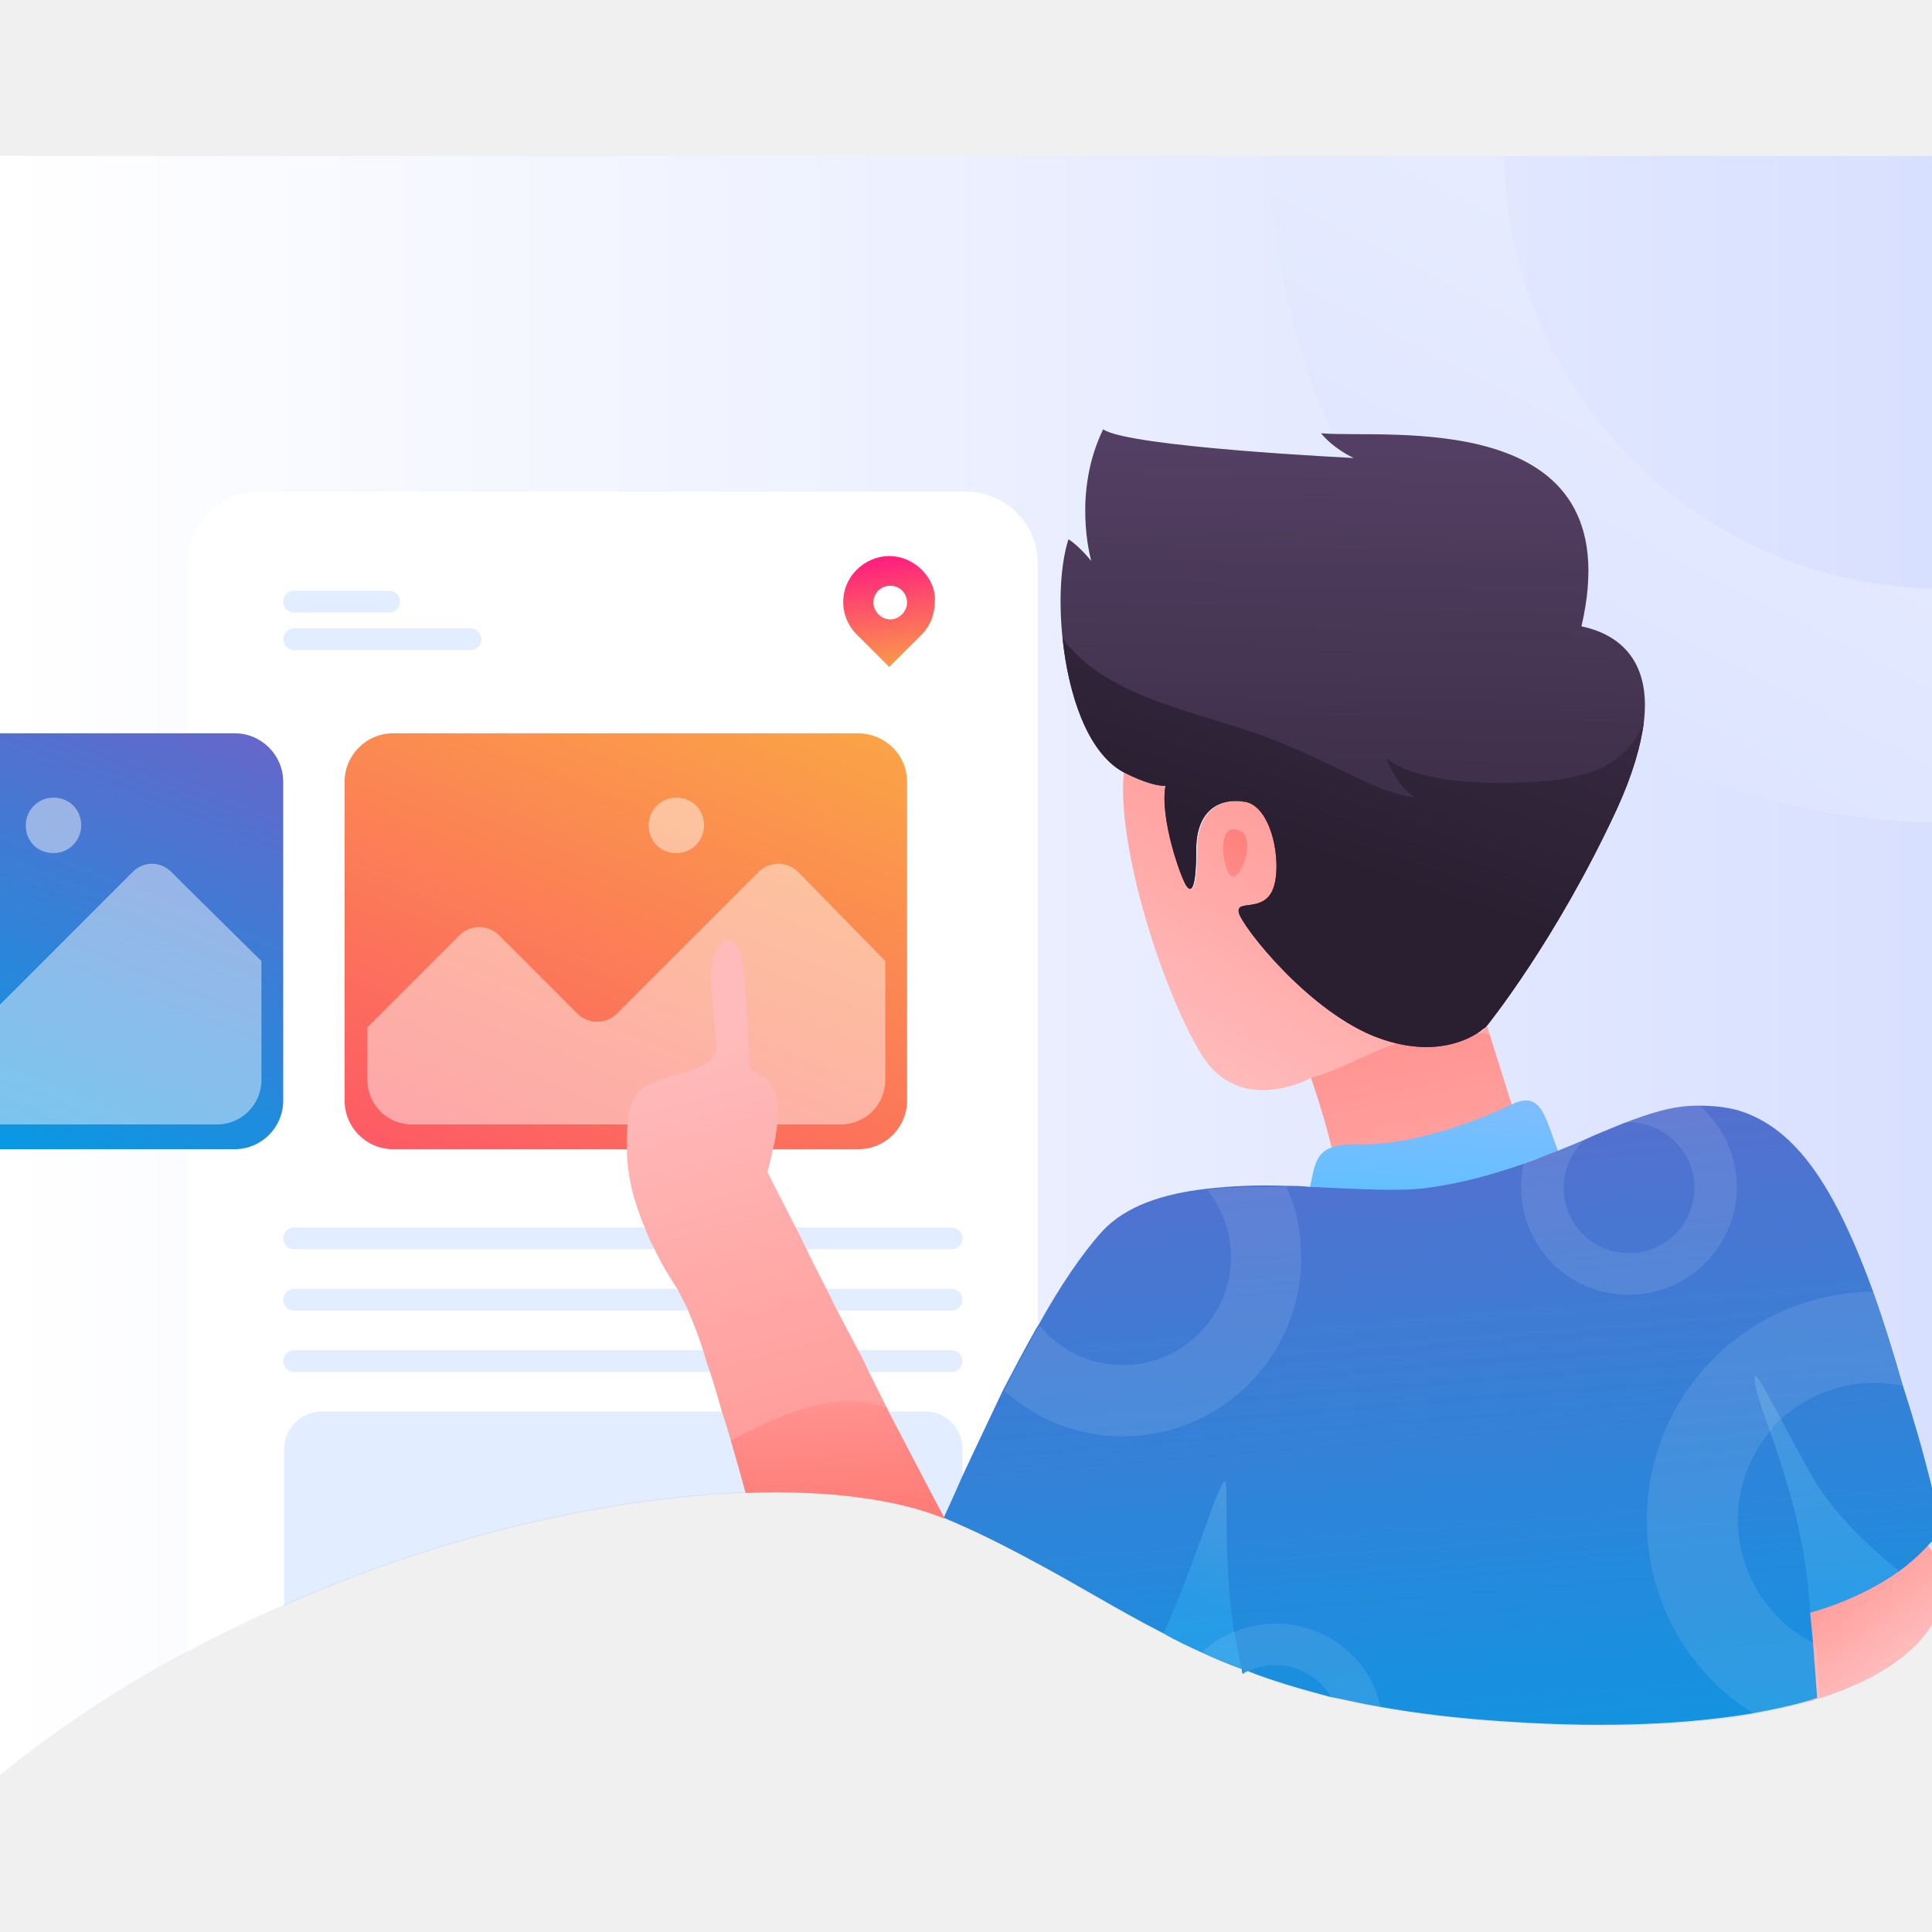
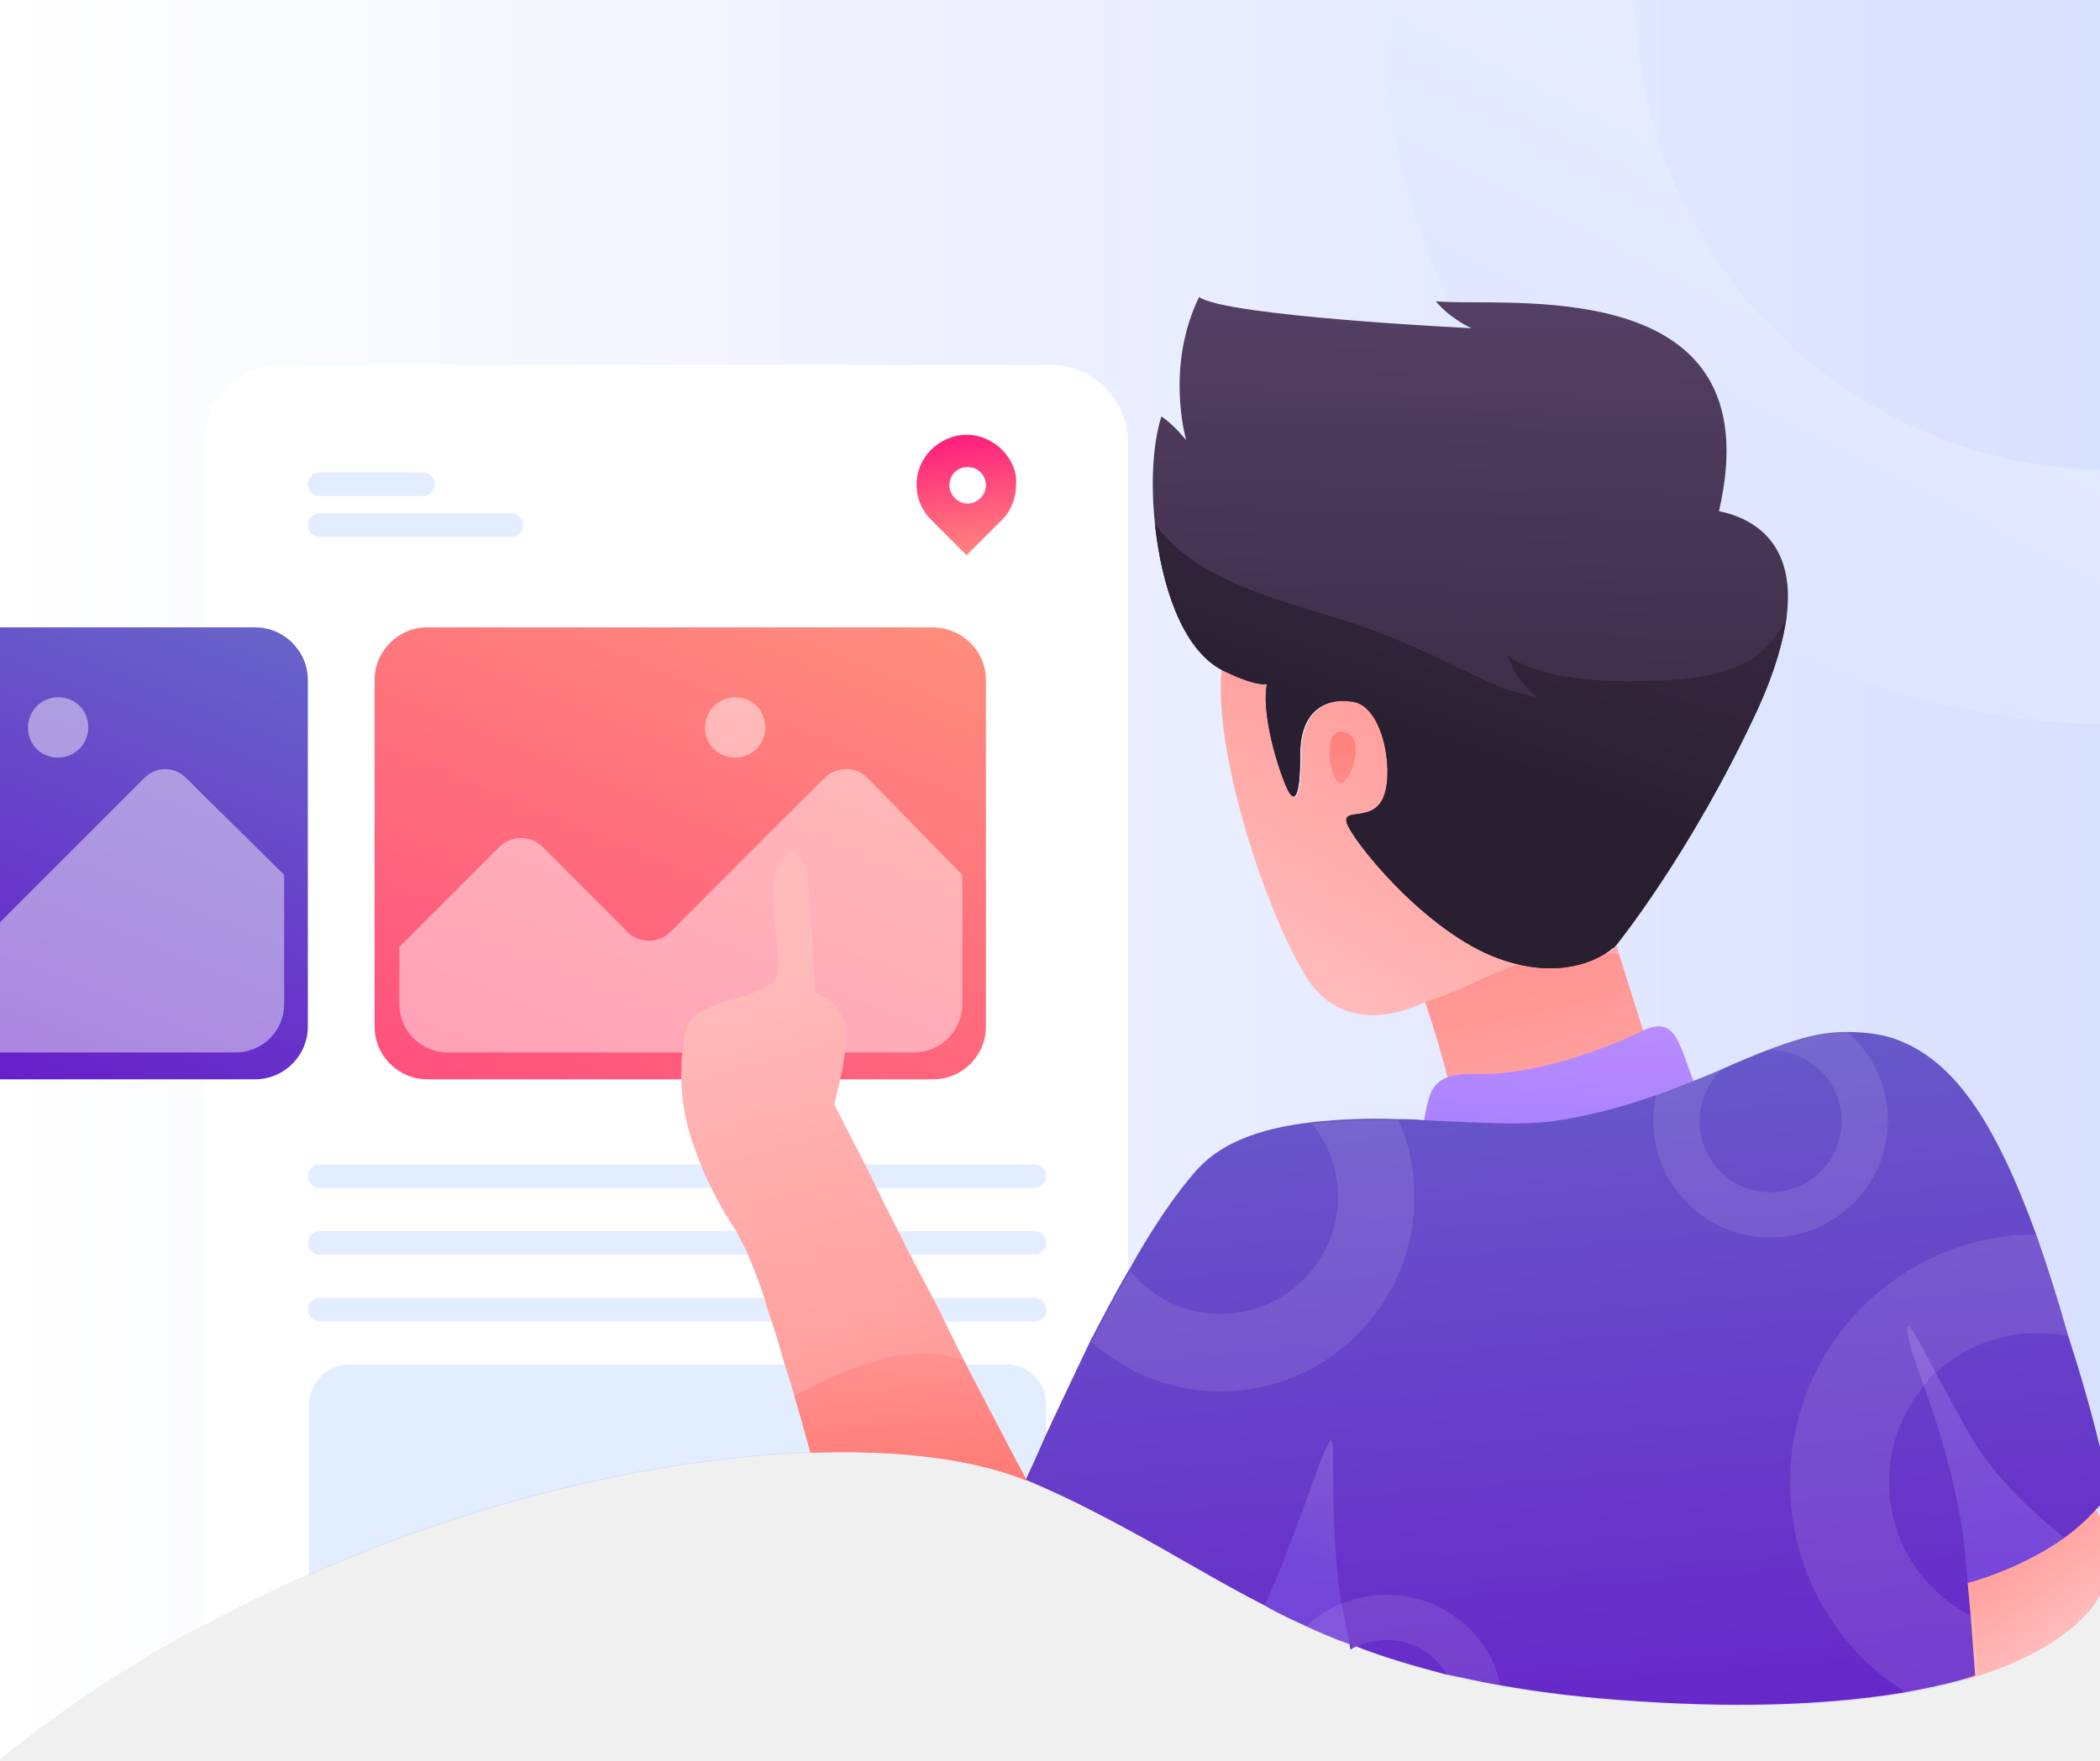
- <svg xmlns="http://www.w3.org/2000/svg" width="288" height="288">
-   <svg width="288" height="288" viewBox="0 0 195.1 163.6">
-     <path fill="none" d="M195.1 16.1v132.2c-1.3 2.2-4.5 5.3-11.5 7.5l-.9.3c-1.7.5-3.6.9-5.8 1.3-6.1 1-14.1 1.5-24.6.8-4.8-.3-9-.8-12.9-1.5-1.8-.3-3.4-.7-5-1-3-.8-5.8-1.6-8.3-2.6-.2-.1-.4-.2-.7-.3-1.4-.5-2.8-1.1-4.1-1.7-1.3-.6-2.6-1.2-3.8-1.9-4.5-2.3-8.5-4.8-12.8-7.1-2.4-1.3-4.9-2.6-7.6-3.8-.6-.3-1.2-.5-1.8-.8-4.9-2-11.8-2.9-20-2.6-13.5.5-30.3 4.1-46.7 11.4-3.3 1.4-6.5 3-9.7 4.7-6.6 3.5-13 7.7-18.9 12.5V16.1C0 7.2 7.2 0 16.1 0h163c8.8 0 16 7.2 16 16.1z" />
-     <linearGradient id="a" x1="0" x2="195.1" y1="81.75" y2="81.75" gradientUnits="userSpaceOnUse">
-       <stop class="stopColorfff svgShape" offset="0" stop-color="#fff" />
-       <stop class="stopColord8e0ff svgShape" offset="1" stop-color="#d8e0ff" />
-     </linearGradient>
-     <path fill="url(#a)" d="M179.1 0H0v163.5c5.9-4.8 12.3-9 18.9-12.5 3.2-1.7 6.4-3.3 9.7-4.7 16.4-7.3 33.2-10.9 46.7-11.4 8.2-.3 15.1.6 20 2.6.6.3 1.2.5 1.8.8 2.7 1.2 5.2 2.5 7.6 3.8 4.3 2.3 8.3 4.8 12.8 7.1 1.2.7 2.5 1.3 3.8 1.9 1.3.6 2.7 1.2 4.1 1.7.3.1.5.2.7.3 2.5 1 5.3 1.8 8.3 2.6 1.6.3 3.2.7 5 1 3.9.7 8.1 1.2 12.9 1.5 10.5.7 18.5.2 24.6-.8 2.2-.4 4.1-.8 5.8-1.3l.9-.3c7-2.2 10.2-5.3 11.5-7.5V0h-16z" />
-     <linearGradient id="b" x1="235.595" x2="136.49" y1="275.942" y2="83.364" gradientTransform="matrix(1 0 0 -1 0 166)" gradientUnits="userSpaceOnUse">
-       <stop class="stopColorfff svgShape" offset="0" stop-color="#fff" />
-       <stop class="stopColord8e0ff svgShape" offset="1" stop-color="#d8e0ff" />
-     </linearGradient>
-     <path fill="url(#b)" d="M151.9 0h-23.6c.1 10.1 2.4 19.7 6.4 28.3.3.6.6 1.1.8 1.7l.3.6c6.4 12.3 16.5 22.4 28.8 28.9.3.2.6.3.9.5 8.9 4.5 19 7.1 29.6 7.3V43.7c-23.7-.6-42.9-19.9-43.2-43.7z" />
-     <path fill="#fff" d="M104.8 41.1v101c-2.4-1.3-4.9-2.6-7.6-3.8-.6-.3-1.2-.5-1.8-.8-4.9-2-11.8-2.9-20-2.6-13.5.5-30.3 4.1-46.7 11.4-3.3 1.4-6.5 3-9.7 4.7V41c0-3.9 3.2-7.1 7.1-7.1h71.7c3.8.1 7 3.3 7 7.2z" class="colorfff svgShape" />
-     <path fill="#8bbcff" d="M96.1 108.2H29.7c-.6 0-1.1.5-1.1 1.1 0 .6.5 1.1 1.1 1.1h66.4c.6 0 1.1-.5 1.1-1.1 0-.6-.5-1.1-1.1-1.1zm0 6.2H29.7c-.6 0-1.1.5-1.1 1.1 0 .6.5 1.1 1.1 1.1h66.4c.6 0 1.1-.5 1.1-1.1 0-.6-.5-1.1-1.1-1.1zm0 6.2H29.7c-.6 0-1.1.5-1.1 1.1 0 .6.5 1.1 1.1 1.1h66.4c.6 0 1.1-.5 1.1-1.1 0-.6-.5-1.1-1.1-1.1zm1.1 10v7.8c-.6-.3-1.2-.5-1.8-.8-4.9-2-11.8-2.9-20-2.6-13.5.5-30.3 4.1-46.7 11.4v-15.8c0-2.1 1.7-3.8 3.8-3.8h61.1c1.9 0 3.6 1.7 3.6 3.8z" class="color8bbcff svgShape" enable-background="new" opacity=".25" />
-     <linearGradient id="c" x1="34.953" x2="77.508" y1="18.858" y2="121.064" gradientTransform="matrix(1 0 0 -1 0 166)" gradientUnits="userSpaceOnUse">
-       <stop class="stopColorff227d svgShape" offset="0" stop-color="#ff227d" />
-       <stop class="stopColorff967d svgShape" offset="1" stop-color="#faae42" />
-     </linearGradient>
-     <path fill="url(#c)" d="M91.6 63.2v32.2c0 2.7-2.2 4.9-4.9 4.9h-47c-2.7 0-4.9-2.2-4.9-4.9V63.2c0-2.7 2.2-4.9 4.9-4.9h46.9c2.8 0 5 2.2 5 4.9z" />
-     <path fill="#fff" d="M89.4 81.3v12c0 2.5-2 4.5-4.5 4.5H41.6c-2.5 0-4.5-2-4.5-4.5V88l9.3-9.3c1.1-1.1 2.9-1.1 4 0l7.9 7.9c1.1 1.1 2.9 1.1 4 0l14.3-14.3c1.1-1.1 2.9-1.1 4 0l8.8 9zM71.1 67.6c0 1.5-1.2 2.8-2.8 2.8s-2.8-1.2-2.8-2.8c0-1.5 1.2-2.8 2.8-2.8s2.8 1.2 2.8 2.8z" class="colorfff svgShape" enable-background="new" opacity=".45" />
-     <linearGradient id="d" x1="3.389" x2="22.987" y1="61.868" y2="110.011" gradientTransform="matrix(1 0 0 -1 0 166)" gradientUnits="userSpaceOnUse">
-       <stop class="stopColor671cc9 svgShape" offset="0" stop-color="#039be5" />
-       <stop class="stopColor6766c9 svgShape" offset="1" stop-color="#6766c9" />
-     </linearGradient>
-     <path fill="url(#d)" d="M28.6 63.2v32.2c0 2.7-2.2 4.9-4.9 4.9H0v-42h23.7c2.7 0 4.9 2.2 4.9 4.9z" />
-     <path fill="#fff" d="M26.4 81.3v12c0 2.5-2 4.5-4.5 4.5H0V85.7l13.4-13.4c1.1-1.1 2.8-1.1 3.9 0l1.6 1.6 7.5 7.4zM8.2 67.6c0 1.5-1.2 2.8-2.8 2.8s-2.8-1.2-2.8-2.8c0-1.5 1.2-2.8 2.8-2.8s2.8 1.2 2.8 2.8z" class="colorfff svgShape" enable-background="new" opacity=".45" />
-     <linearGradient id="e" x1="178.078" x2="191.753" y1="32.657" y2="14.34" gradientTransform="matrix(1 0 0 -1 0 166)" gradientUnits="userSpaceOnUse">
-       <stop class="stopColorff7570 svgShape" offset="0" stop-color="#ff7570" />
-       <stop class="stopColorfbb svgShape" offset="1" stop-color="#fbb" />
-     </linearGradient>
-     <path fill="url(#e)" d="M195.1 140.9v7.4c-1.3 2.2-4.5 5.3-11.5 7.5l-.9.3-3.3-8.3-.3-.6 3.5-2.4 6.2-4.3 4.6-3.2 1.3 3 .4.6z" />
-     <linearGradient id="f" x1="158.617" x2="125.176" y1="128.371" y2="71.179" gradientTransform="matrix(1 0 0 -1 0 166)" gradientUnits="userSpaceOnUse">
-       <stop class="stopColorff7570 svgShape" offset="0" stop-color="#ff7570" />
-       <stop class="stopColorfbb svgShape" offset="1" stop-color="#fbb" />
-     </linearGradient>
-     <path fill="url(#f)" d="M153.6 98.8s-18.7 7.5-18.6 4.8c.1-2.7-2.6-10.5-2.6-10.5s-7.2 4-11.1-2.4-8.6-21.1-7.8-28.5c0 0 2.8 1.6 4.3 1.4-.6 3.2 1.5 9.2 2.1 10.1s1-.1 1-3.7 2-5.2 4.8-4.8c2.8.4 3.9 6.1 3 8.7-.9 2.6-3.8 1-3.5 2.5s7.2 10.3 14.2 12.7c.6.2 1.2.4 1.7.5 4.1 1 6.9-.2 8.2-1 .1-.1.3-.2.4-.3l.1-.1c.1-.1.2-.2.3-.2l.1-.1.2.7 3.2 10.2z" />
-     <linearGradient id="g" x1="134.888" x2="149.707" y1="109.049" y2="37.804" gradientTransform="matrix(1 0 0 -1 0 166)" gradientUnits="userSpaceOnUse">
-       <stop class="stopColorff7570 svgShape" offset="0" stop-color="#ff7570" />
-       <stop class="stopColorfbb svgShape" offset="1" stop-color="#fbb" />
-     </linearGradient>
-     <path fill="url(#g)" d="M153.6 98.8s-18.7 7.5-18.6 4.8c.1-2.7-2.6-10.5-2.6-10.5 3.2-.9 5.6-2.5 8.7-3.5 2.2-.7 4.7-1.2 8.2-1 .4 0 .7 0 1.1.1l3.2 10.1z" />
-     <linearGradient id="h" x1="135.411" x2="138.07" y1="67.008" y2="175.871" gradientTransform="matrix(1 0 0 -1 0 166)" gradientUnits="userSpaceOnUse">
-       <stop class="stopColor2a1f31 svgShape" offset="0" stop-color="#2a1f31" />
-       <stop class="stopColor6a517f svgShape" offset="1" stop-color="#6a517f" />
-     </linearGradient>
-     <path fill="url(#h)" d="M166 57.2c-.3 2.3-1.1 5.2-2.7 8.7-6.2 13.4-13.2 22-13.2 22l-.1.1-.3.2-.1.1c-1.2.9-4.7 2.8-10.3.8-7-2.5-13.9-11.3-14.2-12.7-.3-1.4 2.6.1 3.5-2.5.9-2.6-.2-8.4-3-8.7-2.8-.4-4.8 1.2-4.8 4.8 0 3.6-.4 4.6-1 3.7s-2.7-6.9-2.1-10.1c-1.5.1-4.3-1.4-4.3-1.4-3.6-2-5.5-7.8-6.1-13.5-.4-3.8-.2-7.5.6-10 1.2.8 2.2 2.1 2.3 2.2-.1-.4-1.9-6.9 1.2-13.3 2.5 1.8 25.3 2.9 25.3 2.9s-2-.9-3.3-2.5c6.4.6 31.5-2.9 26.3 19.5 3.4.7 7.1 3.1 6.3 9.7z" />
-     <linearGradient id="i" x1="143.867" x2="147.667" y1="44.92" y2="118.065" gradientTransform="matrix(1 0 0 -1 0 166)" gradientUnits="userSpaceOnUse">
-       <stop class="stopColor9275ff svgShape" offset="0" stop-color="#37c3ff" />
-       <stop class="stopColorffb3ff svgShape" offset="1" stop-color="#ffb3ff" />
-     </linearGradient>
-     <path fill="url(#i)" d="M131.6 106.4c1.6-3.9.1-6.7 5.5-6.6 5.4.2 12.2-2.4 15.5-4s3.4 1.6 5 5.3-4.6 7.6-4.6 7.6l-21.4-2.3z" />
-     <linearGradient id="j" x1="148.376" x2="140.69" y1="-8.574" y2="84.78" gradientTransform="matrix(1 0 0 -1 0 166)" gradientUnits="userSpaceOnUse">
-       <stop class="stopColor671cc9 svgShape" offset="0" stop-color="#039be5" />
-       <stop class="stopColor6766c9 svgShape" offset="1" stop-color="#6766c9" />
-     </linearGradient>
-     <path fill="url(#j)" d="M195.1 134.5v5.4l-.3.3c-.9 1-1.9 1.9-3 2.7-4.2 3-9 4.2-9 4.2l.3 3.2.4 5.4-.9.3c-1.7.5-3.6.9-5.8 1.3-6.1 1-14.1 1.5-24.6.8-4.8-.3-9-.8-12.9-1.5-1.8-.3-3.4-.7-5-1-3-.8-5.8-1.6-8.3-2.6-.2.1-.4.2-.5.3-.1-.2-.1-.4-.1-.5-1.4-.5-2.8-1.1-4.1-1.7-1.3-.6-2.6-1.2-3.8-1.9-4.5-2.3-8.5-4.8-12.8-7.1-2.4-1.3-4.9-2.6-7.6-3.8-.6-.3-1.2-.5-1.8-.8.1-.2.8-1.7 1.8-4 1.1-2.4 2.6-5.5 4.2-8.9 1.1-2.1 2.2-4.2 3.4-6.3.1-.1.1-.2.2-.3 2.1-3.8 4.4-7.2 6.4-9.4 2.4-2.6 6.2-3.8 10.5-4.3 2.6-.3 5.3-.4 8-.3.8 0 1.6 0 2.4.1 4.8.2 9.2.5 12 .1 3.6-.5 6.7-1.4 9.6-2.4 1.2-.4 2.3-.9 3.4-1.3 1-.4 2-.8 2.9-1.2 1.3-.6 2.6-1.1 3.8-1.6 2.6-1 5-1.8 7.5-1.8 1.4 0 2.8.1 4.2.5 5.8 1.8 9.7 7.7 13.6 18.4 1 2.8 2 6 3 9.5 1 3.1 2 6.5 2.9 10.2z" />
-     <linearGradient id="k" x1="123.175" x2="133.113" y1="19.487" y2="44.854" gradientTransform="matrix(1 0 0 -1 0 166)" gradientUnits="userSpaceOnUse">
-       <stop class="stopColor9275ff svgShape" offset="0" stop-color="#37c3ff" />
-       <stop class="stopColorffccd3 svgShape" offset="1" stop-color="#ffccd3" />
-     </linearGradient>
-     <path fill="url(#k)" d="M125.4 152.8c-1.4-.5-2.8-1.1-4.1-1.7-1.3-.6-2.6-1.2-3.8-1.9 3.1-6.9 5-13.6 6-15.2.8-1.2-.2 6.1 1.1 14.9.3 1.3.5 2.6.8 3.9z" opacity=".3" />
-     <linearGradient id="l" x1="187.969" x2="173.72" y1="13.615" y2="91.89" gradientTransform="matrix(1 0 0 -1 0 166)" gradientUnits="userSpaceOnUse">
-       <stop class="stopColor9275ff svgShape" offset="0" stop-color="#37c3ff" />
-       <stop class="stopColorffccd3 svgShape" offset="1" stop-color="#ffccd3" />
-     </linearGradient>
-     <path fill="url(#l)" d="M191.8 142.9c-4.2 3-9 4.2-9 4.2-.6-11.2-4.9-19.6-5.5-22.8-.6-3.2 1.1.8 5.5 8.7 2.1 3.8 5.7 7.3 9 9.9z" opacity=".3" />
-     <linearGradient id="m" x1="96.337" x2="70.957" y1="-16.453" y2="76.848" gradientTransform="matrix(1 0 0 -1 0 166)" gradientUnits="userSpaceOnUse">
-       <stop class="stopColorff7570 svgShape" offset="0" stop-color="#ff7570" />
-       <stop class="stopColorfbb svgShape" offset="1" stop-color="#fbb" />
-     </linearGradient>
-     <path fill="url(#m)" d="M95.4 137.6c-4.9-2-11.9-2.9-20.1-2.6-.5-1.8-1-3.6-1.5-5.3-.3-1-.6-2-.9-2.9-.4-1.4-.8-2.8-1.2-4-.3-.8-.5-1.5-.7-2.2-.5-1.6-1.1-3-1.5-4-.3-.7-.6-1.2-.8-1.6l-.3-.6c-.8-1.2-1.6-2.5-2.3-4-.4-.7-.7-1.4-1-2.2-1-2.4-1.8-5.1-1.8-8v-.1c0-.9 0-1.7.1-2.4.3-3.6 1.5-3.5 2.8-4.2 1.6-.8 6-1.2 6.1-3.4.1-2.1-1-7.4-.2-9.3.8-2 2.1-2.3 2.7-.2.6 2.1.8 11.2 1 11.6s1.9.4 2.6 2.7c.2.7.2 1.7.1 2.8-.1.8-.2 1.7-.4 2.4-.3 1.4-.6 2.5-.6 2.5s1.1 2.2 2.8 5.5c.4.7.7 1.4 1.1 2.2.6 1.3 1.3 2.6 2 4 .4.7.7 1.5 1.1 2.2.7 1.3 1.4 2.7 2.1 4 .4.7.8 1.5 1.1 2.2l1.8 3.6c.1.2.2.3.2.4 2.4 4.6 4.4 8.5 5.7 10.9 0-.1 0-.1 0 0z" />
-     <path fill="#fff" d="M179.9 127.5c2.5-2.2 5.7-3.6 9.3-3.6 1.1 0 2.1.1 3.1.3-1-3.5-2-6.7-3-9.5-12.7 0-23 10.3-23 23.1 0 8.2 4.3 15.5 10.8 19.5 2.2-.4 4.1-.8 5.8-1.3l.9-.3-.4-5.4c-1.4-.7-2.6-1.5-3.7-2.6-2.6-2.5-4.2-6.1-4.2-10 0-3.5 1.3-6.7 3.5-9.2.1-.3.5-.7.9-1zm-50-23.4c-2.7 0-5.5 0-8 .3 1.5 1.9 2.4 4.2 2.4 6.8 0 6-4.9 10.9-10.9 10.9-3.4 0-6.4-1.5-8.4-4-.1.1-.1.2-.2.3-1.2 2.1-2.3 4.2-3.4 6.3 1 .9 2.2 1.7 3.4 2.4 2.5 1.4 5.5 2.2 8.6 2.2 9.9 0 18-8.1 18-18 0-2.7-.5-5.1-1.5-7.2zm-1.1 44.1c-1.4 0-2.8.3-4.1.8-1.3.5-2.4 1.2-3.3 2.1 1.3.6 2.6 1.2 4.1 1.7 0 .2.1.4.1.5.2-.1.3-.2.5-.3.8-.4 1.8-.6 2.7-.6 2.4 0 4.5 1.3 5.6 3.2 1.6.4 3.3.7 5 1-1-4.8-5.4-8.4-10.6-8.4zm42.7-52.4c-2.4.1-4.9.8-7.5 1.8h.5c3.6 0 6.6 2.9 6.6 6.6 0 3.6-2.9 6.6-6.6 6.6s-6.6-3-6.6-6.6c0-2 .9-3.8 2.3-5-.9.4-1.9.8-2.9 1.2-1.1.5-2.2.9-3.4 1.3-.2.8-.3 1.6-.3 2.4 0 1.3.2 2.5.6 3.6 1.5 4.3 5.5 7.3 10.3 7.3 6 0 10.9-4.9 10.9-10.9 0-3.2-1.5-6.3-3.9-8.3z" class="colorfff svgShape" opacity=".1" />
-     <linearGradient id="n" x1="126.55" x2="118.285" y1="103.215" y2="71.298" gradientTransform="matrix(1 0 0 -1 0 166)" gradientUnits="userSpaceOnUse">
-       <stop class="stopColorff7570 svgShape" offset="0" stop-color="#ff7570" />
-       <stop class="stopColorfbb svgShape" offset="1" stop-color="#fbb" />
-     </linearGradient>
-     <path fill="url(#n)" d="M124.6 68c-1.6-.1-1.2 3.8-.3 4.7 1 .8 3-4.6.3-4.7z" />
-     <linearGradient id="o" x1="131.054" x2="168.861" y1="95.661" y2="208.513" gradientTransform="matrix(1 0 0 -1 0 166)" gradientUnits="userSpaceOnUse">
-       <stop class="stopColor2a1f31 svgShape" offset="0" stop-color="#2a1f31" />
-       <stop class="stopColor6a517f svgShape" offset="1" stop-color="#6a517f" />
-     </linearGradient>
-     <path fill="url(#o)" d="M166 57.2c-.3 2.3-1.1 5.2-2.7 8.7-6.2 13.4-13.2 22-13.2 22l-.1.1-.3.2-.1.1c-1.2.9-4.7 2.8-10.3.8-7-2.5-13.9-11.3-14.2-12.7-.3-1.4 2.6.1 3.5-2.5.9-2.6-.2-8.4-3-8.7-2.8-.4-4.8 1.2-4.8 4.8 0 3.6-.4 4.6-1 3.7s-2.7-6.9-2.1-10.1c-1.5.1-4.3-1.4-4.3-1.4-3.6-2-5.5-7.8-6.1-13.5 4.5 6.2 14.2 7.5 20.9 10.1 7.6 3 10.5 5.4 14.7 6-2-1.3-2.9-4-2.9-4s2.4 2.7 12.4 2.5c7.1-.1 11.6-1.2 13.6-6.1z" />
-     <path fill="#8bbcff" d="M39.3 43.9h-9.6c-.6 0-1.1.5-1.1 1.1 0 .6.5 1.1 1.1 1.1h9.6c.6 0 1.1-.5 1.1-1.1 0-.6-.5-1.1-1.1-1.1zm8.2 3.8H29.7c-.6 0-1.1.5-1.1 1.1 0 .6.5 1.1 1.1 1.1h17.8c.6 0 1.1-.5 1.1-1.1 0-.6-.5-1.1-1.1-1.1z" class="color8bbcff svgShape" enable-background="new" opacity=".25" />
-     <linearGradient id="p" x1="84.935" x2="83.179" y1="25.559" y2="61.319" gradientTransform="matrix(1 0 0 -1 0 166)" gradientUnits="userSpaceOnUse">
-       <stop class="stopColorff7570 svgShape" offset="0" stop-color="#ff7570" />
-       <stop class="stopColorfbb svgShape" offset="1" stop-color="#fbb" />
-     </linearGradient>
-     <path fill="url(#p)" d="M95.4 137.6c-4.9-2-11.9-2.9-20.1-2.6-.5-1.8-1-3.6-1.5-5.3 2-1 4.1-2.1 6.4-2.9 3-1 6.1-1.5 9.3-.4.1.2.2.3.2.4 2.4 4.5 4.4 8.4 5.7 10.8 0-.1 0-.1 0 0z" />
-     <linearGradient id="q" x1="89.198" x2="91.003" y1="125.028" y2="112.772" gradientTransform="matrix(1 0 0 -1 0 166)" gradientUnits="userSpaceOnUse">
-       <stop class="stopColorff227d svgShape" offset="0" stop-color="#ff227d" />
-       <stop class="stopColorff967d svgShape" offset="1" stop-color="#faae42" />
-     </linearGradient>
-     <path fill="url(#q)" d="M93.1 41.8c-.9-.9-2.1-1.4-3.3-1.4-1.2 0-2.4.5-3.3 1.4-1.8 1.8-1.8 4.7 0 6.5l3.3 3.3 3.3-3.3c.9-.9 1.3-2.1 1.3-3.3.1-1.1-.4-2.3-1.3-3.2zm-3.2 5c-.9 0-1.7-.8-1.7-1.7 0-1 .8-1.7 1.7-1.7 1 0 1.7.8 1.7 1.7s-.8 1.7-1.7 1.7z" />
-   </svg>
+ <svg xmlns="http://www.w3.org/2000/svg" version="1.1" id="Layer_1" x="0" y="0" viewBox="0 0 195.1 163.6" xml:space="preserve">
+   <style>.st4,.st6{opacity:.25;fill:#8bbcff;enable-background:new}.st6{opacity:.45;fill:#fff}</style>
+   <path d="M195.1 16.1v132.2c-1.3 2.2-4.5 5.3-11.5 7.5l-.9.3c-1.7.5-3.6.9-5.8 1.3-6.1 1-14.1 1.5-24.6.8-4.8-.3-9-.8-12.9-1.5-1.8-.3-3.4-.7-5-1-3-.8-5.8-1.6-8.3-2.6-.2-.1-.4-.2-.7-.3-1.4-.5-2.8-1.1-4.1-1.7-1.3-.6-2.6-1.2-3.8-1.9-4.5-2.3-8.5-4.8-12.8-7.1-2.4-1.3-4.9-2.6-7.6-3.8-.6-.3-1.2-.5-1.8-.8-4.9-2-11.8-2.9-20-2.6-13.5.5-30.3 4.1-46.7 11.4-3.3 1.4-6.5 3-9.7 4.7-6.6 3.5-13 7.7-18.9 12.5V16.1C0 7.2 7.2 0 16.1 0h163c8.8 0 16 7.2 16 16.1z" fill="none" />
+   <linearGradient id="SVGID_1_" gradientUnits="userSpaceOnUse" x1="0" y1="81.75" x2="195.1" y2="81.75">
+     <stop offset="0" stop-color="#fff" />
+     <stop offset="1" stop-color="#d8e0ff" />
+   </linearGradient>
+   <path d="M179.1 0H0v163.5c5.9-4.8 12.3-9 18.9-12.5 3.2-1.7 6.4-3.3 9.7-4.7 16.4-7.3 33.2-10.9 46.7-11.4 8.2-.3 15.1.6 20 2.6.6.3 1.2.5 1.8.8 2.7 1.2 5.2 2.5 7.6 3.8 4.3 2.3 8.3 4.8 12.8 7.1 1.2.7 2.5 1.3 3.8 1.9 1.3.6 2.7 1.2 4.1 1.7.3.1.5.2.7.3 2.5 1 5.3 1.8 8.3 2.6 1.6.3 3.2.7 5 1 3.9.7 8.1 1.2 12.9 1.5 10.5.7 18.5.2 24.6-.8 2.2-.4 4.1-.8 5.8-1.3l.9-.3c7-2.2 10.2-5.3 11.5-7.5V0h-16z" fill="url(#SVGID_1_)" />
+   <linearGradient id="SVGID_2_" gradientUnits="userSpaceOnUse" x1="235.595" y1="275.942" x2="136.49" y2="83.364" gradientTransform="matrix(1 0 0 -1 0 166)">
+     <stop offset="0" stop-color="#fff" />
+     <stop offset="1" stop-color="#d8e0ff" />
+   </linearGradient>
+   <path d="M151.9 0h-23.6c.1 10.1 2.4 19.7 6.4 28.3.3.6.6 1.1.8 1.7l.3.6c6.4 12.3 16.5 22.4 28.8 28.9.3.2.6.3.9.5 8.9 4.5 19 7.1 29.6 7.3V43.7c-23.7-.6-42.9-19.9-43.2-43.7z" fill="url(#SVGID_2_)" />
+   <path d="M104.8 41.1v101c-2.4-1.3-4.9-2.6-7.6-3.8-.6-.3-1.2-.5-1.8-.8-4.9-2-11.8-2.9-20-2.6-13.5.5-30.3 4.1-46.7 11.4-3.3 1.4-6.5 3-9.7 4.7V41c0-3.9 3.2-7.1 7.1-7.1h71.7c3.8.1 7 3.3 7 7.2z" fill="#fff" />
+   <path class="st4" d="M96.1 108.2H29.7c-.6 0-1.1.5-1.1 1.1 0 .6.5 1.1 1.1 1.1h66.4c.6 0 1.1-.5 1.1-1.1 0-.6-.5-1.1-1.1-1.1zm0 6.2H29.7c-.6 0-1.1.5-1.1 1.1 0 .6.5 1.1 1.1 1.1h66.4c.6 0 1.1-.5 1.1-1.1 0-.6-.5-1.1-1.1-1.1zm0 6.2H29.7c-.6 0-1.1.5-1.1 1.1 0 .6.5 1.1 1.1 1.1h66.4c.6 0 1.1-.5 1.1-1.1 0-.6-.5-1.1-1.1-1.1zm1.1 10v7.8c-.6-.3-1.2-.5-1.8-.8-4.9-2-11.8-2.9-20-2.6-13.5.5-30.3 4.1-46.7 11.4v-15.8c0-2.1 1.7-3.8 3.8-3.8h61.1c1.9 0 3.6 1.7 3.6 3.8z" />
+   <linearGradient id="SVGID_3_" gradientUnits="userSpaceOnUse" x1="34.953" y1="18.858" x2="77.508" y2="121.064" gradientTransform="matrix(1 0 0 -1 0 166)">
+     <stop offset="0" stop-color="#ff227d" />
+     <stop offset="1" stop-color="#ff967d" />
+   </linearGradient>
+   <path d="M91.6 63.2v32.2c0 2.7-2.2 4.9-4.9 4.9h-47c-2.7 0-4.9-2.2-4.9-4.9V63.2c0-2.7 2.2-4.9 4.9-4.9h46.9c2.8 0 5 2.2 5 4.9z" fill="url(#SVGID_3_)" />
+   <path class="st6" d="M89.4 81.3v12c0 2.5-2 4.5-4.5 4.5H41.6c-2.5 0-4.5-2-4.5-4.5V88l9.3-9.3c1.1-1.1 2.9-1.1 4 0l7.9 7.9c1.1 1.1 2.9 1.1 4 0l14.3-14.3c1.1-1.1 2.9-1.1 4 0l8.8 9zM71.1 67.6c0 1.5-1.2 2.8-2.8 2.8s-2.8-1.2-2.8-2.8c0-1.5 1.2-2.8 2.8-2.8s2.8 1.2 2.8 2.8z" />
+   <linearGradient id="SVGID_4_" gradientUnits="userSpaceOnUse" x1="3.389" y1="61.868" x2="22.987" y2="110.011" gradientTransform="matrix(1 0 0 -1 0 166)">
+     <stop offset="0" stop-color="#671cc9" />
+     <stop offset="1" stop-color="#6766c9" />
+   </linearGradient>
+   <path d="M28.6 63.2v32.2c0 2.7-2.2 4.9-4.9 4.9H0v-42h23.7c2.7 0 4.9 2.2 4.9 4.9z" fill="url(#SVGID_4_)" />
+   <path class="st6" d="M26.4 81.3v12c0 2.5-2 4.5-4.5 4.5H0V85.7l13.4-13.4c1.1-1.1 2.8-1.1 3.9 0l1.6 1.6 7.5 7.4zM8.2 67.6c0 1.5-1.2 2.8-2.8 2.8s-2.8-1.2-2.8-2.8c0-1.5 1.2-2.8 2.8-2.8s2.8 1.2 2.8 2.8z" />
+   <linearGradient id="SVGID_5_" gradientUnits="userSpaceOnUse" x1="178.078" y1="32.657" x2="191.753" y2="14.34" gradientTransform="matrix(1 0 0 -1 0 166)">
+     <stop offset="0" stop-color="#ff7570" />
+     <stop offset="1" stop-color="#fbb" />
+   </linearGradient>
+   <path d="M195.1 140.9v7.4c-1.3 2.2-4.5 5.3-11.5 7.5l-.9.3-3.3-8.3-.3-.6 3.5-2.4 6.2-4.3 4.6-3.2 1.3 3 .4.6z" fill="url(#SVGID_5_)" />
+   <linearGradient id="SVGID_6_" gradientUnits="userSpaceOnUse" x1="158.617" y1="128.371" x2="125.176" y2="71.179" gradientTransform="matrix(1 0 0 -1 0 166)">
+     <stop offset="0" stop-color="#ff7570" />
+     <stop offset="1" stop-color="#fbb" />
+   </linearGradient>
+   <path d="M153.6 98.8s-18.7 7.5-18.6 4.8c.1-2.7-2.6-10.5-2.6-10.5s-7.2 4-11.1-2.4-8.6-21.1-7.8-28.5c0 0 2.8 1.6 4.3 1.4-.6 3.2 1.5 9.2 2.1 10.1s1-.1 1-3.7 2-5.2 4.8-4.8c2.8.4 3.9 6.1 3 8.7-.9 2.6-3.8 1-3.5 2.5s7.2 10.3 14.2 12.7c.6.2 1.2.4 1.7.5 4.1 1 6.9-.2 8.2-1 .1-.1.3-.2.4-.3l.1-.1c.1-.1.2-.2.3-.2l.1-.1.2.7 3.2 10.2z" fill="url(#SVGID_6_)" />
+   <linearGradient id="SVGID_7_" gradientUnits="userSpaceOnUse" x1="134.888" y1="109.049" x2="149.707" y2="37.804" gradientTransform="matrix(1 0 0 -1 0 166)">
+     <stop offset="0" stop-color="#ff7570" />
+     <stop offset="1" stop-color="#fbb" />
+   </linearGradient>
+   <path d="M153.6 98.8s-18.7 7.5-18.6 4.8c.1-2.7-2.6-10.5-2.6-10.5 3.2-.9 5.6-2.5 8.7-3.5 2.2-.7 4.7-1.2 8.2-1 .4 0 .7 0 1.1.1l3.2 10.1z" fill="url(#SVGID_7_)" />
+   <linearGradient id="SVGID_8_" gradientUnits="userSpaceOnUse" x1="135.411" y1="67.008" x2="138.07" y2="175.871" gradientTransform="matrix(1 0 0 -1 0 166)">
+     <stop offset="0" stop-color="#2a1f31" />
+     <stop offset="1" stop-color="#6a517f" />
+   </linearGradient>
+   <path d="M166 57.2c-.3 2.3-1.1 5.2-2.7 8.7-6.2 13.4-13.2 22-13.2 22l-.1.1-.3.2-.1.1c-1.2.9-4.7 2.8-10.3.8-7-2.5-13.9-11.3-14.2-12.7-.3-1.4 2.6.1 3.5-2.5.9-2.6-.2-8.4-3-8.7-2.8-.4-4.8 1.2-4.8 4.8 0 3.6-.4 4.6-1 3.7s-2.7-6.9-2.1-10.1c-1.5.1-4.3-1.4-4.3-1.4-3.6-2-5.5-7.8-6.1-13.5-.4-3.8-.2-7.5.6-10 1.2.8 2.2 2.1 2.3 2.2-.1-.4-1.9-6.9 1.2-13.3 2.5 1.8 25.3 2.9 25.3 2.9s-2-.9-3.3-2.5c6.4.6 31.5-2.9 26.3 19.5 3.4.7 7.1 3.1 6.3 9.7z" fill="url(#SVGID_8_)" />
+   <linearGradient id="SVGID_9_" gradientUnits="userSpaceOnUse" x1="143.867" y1="44.92" x2="147.667" y2="118.065" gradientTransform="matrix(1 0 0 -1 0 166)">
+     <stop offset="0" stop-color="#9275ff" />
+     <stop offset="1" stop-color="#ffb3ff" />
+   </linearGradient>
+   <path d="M131.6 106.4c1.6-3.9.1-6.7 5.5-6.6 5.4.2 12.2-2.4 15.5-4s3.4 1.6 5 5.3-4.6 7.6-4.6 7.6l-21.4-2.3z" fill="url(#SVGID_9_)" />
+   <linearGradient id="SVGID_10_" gradientUnits="userSpaceOnUse" x1="148.376" y1="-8.574" x2="140.69" y2="84.78" gradientTransform="matrix(1 0 0 -1 0 166)">
+     <stop offset="0" stop-color="#671cc9" />
+     <stop offset="1" stop-color="#6766c9" />
+   </linearGradient>
+   <path d="M195.1 134.5v5.4l-.3.3c-.9 1-1.9 1.9-3 2.7-4.2 3-9 4.2-9 4.2l.3 3.2.4 5.4-.9.3c-1.7.5-3.6.9-5.8 1.3-6.1 1-14.1 1.5-24.6.8-4.8-.3-9-.8-12.9-1.5-1.8-.3-3.4-.7-5-1-3-.8-5.8-1.6-8.3-2.6-.2.1-.4.2-.5.3-.1-.2-.1-.4-.1-.5-1.4-.5-2.8-1.1-4.1-1.7-1.3-.6-2.6-1.2-3.8-1.9-4.5-2.3-8.5-4.8-12.8-7.1-2.4-1.3-4.9-2.6-7.6-3.8-.6-.3-1.2-.5-1.8-.8.1-.2.8-1.7 1.8-4 1.1-2.4 2.6-5.5 4.2-8.9 1.1-2.1 2.2-4.2 3.4-6.3.1-.1.1-.2.2-.3 2.1-3.8 4.4-7.2 6.4-9.4 2.4-2.6 6.2-3.8 10.5-4.3 2.6-.3 5.3-.4 8-.3.8 0 1.6 0 2.4.1 4.8.2 9.2.5 12 .1 3.6-.5 6.7-1.4 9.6-2.4 1.2-.4 2.3-.9 3.4-1.3 1-.4 2-.8 2.9-1.2 1.3-.6 2.6-1.1 3.8-1.6 2.6-1 5-1.8 7.5-1.8 1.4 0 2.8.1 4.2.5 5.8 1.8 9.7 7.7 13.6 18.4 1 2.8 2 6 3 9.5 1 3.1 2 6.5 2.9 10.2z" fill="url(#SVGID_10_)" />
+   <linearGradient id="SVGID_11_" gradientUnits="userSpaceOnUse" x1="123.175" y1="19.487" x2="133.113" y2="44.854" gradientTransform="matrix(1 0 0 -1 0 166)">
+     <stop offset="0" stop-color="#9275ff" />
+     <stop offset="1" stop-color="#ffccd3" />
+   </linearGradient>
+   <path d="M125.4 152.8c-1.4-.5-2.8-1.1-4.1-1.7-1.3-.6-2.6-1.2-3.8-1.9 3.1-6.9 5-13.6 6-15.2.8-1.2-.2 6.1 1.1 14.9.3 1.3.5 2.6.8 3.9z" opacity=".3" fill="url(#SVGID_11_)" />
+   <linearGradient id="SVGID_12_" gradientUnits="userSpaceOnUse" x1="187.969" y1="13.615" x2="173.72" y2="91.89" gradientTransform="matrix(1 0 0 -1 0 166)">
+     <stop offset="0" stop-color="#9275ff" />
+     <stop offset="1" stop-color="#ffccd3" />
+   </linearGradient>
+   <path d="M191.8 142.9c-4.2 3-9 4.2-9 4.2-.6-11.2-4.9-19.6-5.5-22.8-.6-3.2 1.1.8 5.5 8.7 2.1 3.8 5.7 7.3 9 9.9z" opacity=".3" fill="url(#SVGID_12_)" />
+   <linearGradient id="SVGID_13_" gradientUnits="userSpaceOnUse" x1="96.337" y1="-16.453" x2="70.957" y2="76.848" gradientTransform="matrix(1 0 0 -1 0 166)">
+     <stop offset="0" stop-color="#ff7570" />
+     <stop offset="1" stop-color="#fbb" />
+   </linearGradient>
+   <path d="M95.4 137.6c-4.9-2-11.9-2.9-20.1-2.6-.5-1.8-1-3.6-1.5-5.3-.3-1-.6-2-.9-2.9-.4-1.4-.8-2.8-1.2-4-.3-.8-.5-1.5-.7-2.2-.5-1.6-1.1-3-1.5-4-.3-.7-.6-1.2-.8-1.6l-.3-.6c-.8-1.2-1.6-2.5-2.3-4-.4-.7-.7-1.4-1-2.2-1-2.4-1.8-5.1-1.8-8v-.1c0-.9 0-1.7.1-2.4.3-3.6 1.5-3.5 2.8-4.2 1.6-.8 6-1.2 6.1-3.4.1-2.1-1-7.4-.2-9.3.8-2 2.1-2.3 2.7-.2.6 2.1.8 11.2 1 11.6s1.9.4 2.6 2.7c.2.7.2 1.7.1 2.8-.1.8-.2 1.7-.4 2.4-.3 1.4-.6 2.5-.6 2.5s1.1 2.2 2.8 5.5c.4.7.7 1.4 1.1 2.2.6 1.3 1.3 2.6 2 4 .4.7.7 1.5 1.1 2.2.7 1.3 1.4 2.7 2.1 4 .4.7.8 1.5 1.1 2.2l1.8 3.6c.1.2.2.3.2.4 2.4 4.6 4.4 8.5 5.7 10.9 0-.1 0-.1 0 0z" fill="url(#SVGID_13_)" />
+   <path d="M179.9 127.5c2.5-2.2 5.7-3.6 9.3-3.6 1.1 0 2.1.1 3.1.3-1-3.5-2-6.7-3-9.5-12.7 0-23 10.3-23 23.1 0 8.2 4.3 15.5 10.8 19.5 2.2-.4 4.1-.8 5.8-1.3l.9-.3-.4-5.4c-1.4-.7-2.6-1.5-3.7-2.6-2.6-2.5-4.2-6.1-4.2-10 0-3.5 1.3-6.7 3.5-9.2.1-.3.5-.7.9-1zm-50-23.4c-2.7 0-5.5 0-8 .3 1.5 1.9 2.4 4.2 2.4 6.8 0 6-4.9 10.9-10.9 10.9-3.4 0-6.4-1.5-8.4-4-.1.1-.1.2-.2.3-1.2 2.1-2.3 4.2-3.4 6.3 1 .9 2.2 1.7 3.4 2.4 2.5 1.4 5.5 2.2 8.6 2.2 9.9 0 18-8.1 18-18 0-2.7-.5-5.1-1.5-7.2zm-1.1 44.1c-1.4 0-2.8.3-4.1.8-1.3.5-2.4 1.2-3.3 2.1 1.3.6 2.6 1.2 4.1 1.7 0 .2.1.4.1.5.2-.1.3-.2.5-.3.8-.4 1.8-.6 2.7-.6 2.4 0 4.5 1.3 5.6 3.2 1.6.4 3.3.7 5 1-1-4.8-5.4-8.4-10.6-8.4zm42.7-52.4c-2.4.1-4.9.8-7.5 1.8h.5c3.6 0 6.6 2.9 6.6 6.6 0 3.6-2.9 6.6-6.6 6.6s-6.6-3-6.6-6.6c0-2 .9-3.8 2.3-5-.9.4-1.9.8-2.9 1.2-1.1.5-2.2.9-3.4 1.3-.2.8-.3 1.6-.3 2.4 0 1.3.2 2.5.6 3.6 1.5 4.3 5.5 7.3 10.3 7.3 6 0 10.9-4.9 10.9-10.9 0-3.2-1.5-6.3-3.9-8.3z" opacity=".1" fill="#fff" />
+   <linearGradient id="SVGID_14_" gradientUnits="userSpaceOnUse" x1="126.55" y1="103.215" x2="118.285" y2="71.298" gradientTransform="matrix(1 0 0 -1 0 166)">
+     <stop offset="0" stop-color="#ff7570" />
+     <stop offset="1" stop-color="#fbb" />
+   </linearGradient>
+   <path d="M124.6 68c-1.6-.1-1.2 3.8-.3 4.7 1 .8 3-4.6.3-4.7z" fill="url(#SVGID_14_)" />
+   <linearGradient id="SVGID_15_" gradientUnits="userSpaceOnUse" x1="131.054" y1="95.661" x2="168.861" y2="208.513" gradientTransform="matrix(1 0 0 -1 0 166)">
+     <stop offset="0" stop-color="#2a1f31" />
+     <stop offset="1" stop-color="#6a517f" />
+   </linearGradient>
+   <path d="M166 57.2c-.3 2.3-1.1 5.2-2.7 8.7-6.2 13.4-13.2 22-13.2 22l-.1.1-.3.2-.1.1c-1.2.9-4.7 2.8-10.3.8-7-2.5-13.9-11.3-14.2-12.7-.3-1.4 2.6.1 3.5-2.5.9-2.6-.2-8.4-3-8.7-2.8-.4-4.8 1.2-4.8 4.8 0 3.6-.4 4.6-1 3.7s-2.7-6.9-2.1-10.1c-1.5.1-4.3-1.4-4.3-1.4-3.6-2-5.5-7.8-6.1-13.5 4.5 6.2 14.2 7.5 20.9 10.1 7.6 3 10.5 5.4 14.7 6-2-1.3-2.9-4-2.9-4s2.4 2.7 12.4 2.5c7.1-.1 11.6-1.2 13.6-6.1z" fill="url(#SVGID_15_)" />
+   <path class="st4" d="M39.3 43.9h-9.6c-.6 0-1.1.5-1.1 1.1 0 .6.5 1.1 1.1 1.1h9.6c.6 0 1.1-.5 1.1-1.1 0-.6-.5-1.1-1.1-1.1zm8.2 3.8H29.7c-.6 0-1.1.5-1.1 1.1 0 .6.5 1.1 1.1 1.1h17.8c.6 0 1.1-.5 1.1-1.1 0-.6-.5-1.1-1.1-1.1z" />
+   <linearGradient id="SVGID_16_" gradientUnits="userSpaceOnUse" x1="84.935" y1="25.559" x2="83.179" y2="61.319" gradientTransform="matrix(1 0 0 -1 0 166)">
+     <stop offset="0" stop-color="#ff7570" />
+     <stop offset="1" stop-color="#fbb" />
+   </linearGradient>
+   <path d="M95.4 137.6c-4.9-2-11.9-2.9-20.1-2.6-.5-1.8-1-3.6-1.5-5.3 2-1 4.1-2.1 6.4-2.9 3-1 6.1-1.5 9.3-.4.1.2.2.3.2.4 2.4 4.5 4.4 8.4 5.7 10.8 0-.1 0-.1 0 0z" fill="url(#SVGID_16_)" />
+   <linearGradient id="SVGID_17_" gradientUnits="userSpaceOnUse" x1="89.198" y1="125.028" x2="91.003" y2="112.772" gradientTransform="matrix(1 0 0 -1 0 166)">
+     <stop offset="0" stop-color="#ff227d" />
+     <stop offset="1" stop-color="#ff967d" />
+   </linearGradient>
+   <path d="M93.1 41.8c-.9-.9-2.1-1.4-3.3-1.4-1.2 0-2.4.5-3.3 1.4-1.8 1.8-1.8 4.7 0 6.5l3.3 3.3 3.3-3.3c.9-.9 1.3-2.1 1.3-3.3.1-1.1-.4-2.3-1.3-3.2zm-3.2 5c-.9 0-1.7-.8-1.7-1.7 0-1 .8-1.7 1.7-1.7 1 0 1.7.8 1.7 1.7s-.8 1.7-1.7 1.7z" fill="url(#SVGID_17_)" />
</svg>
